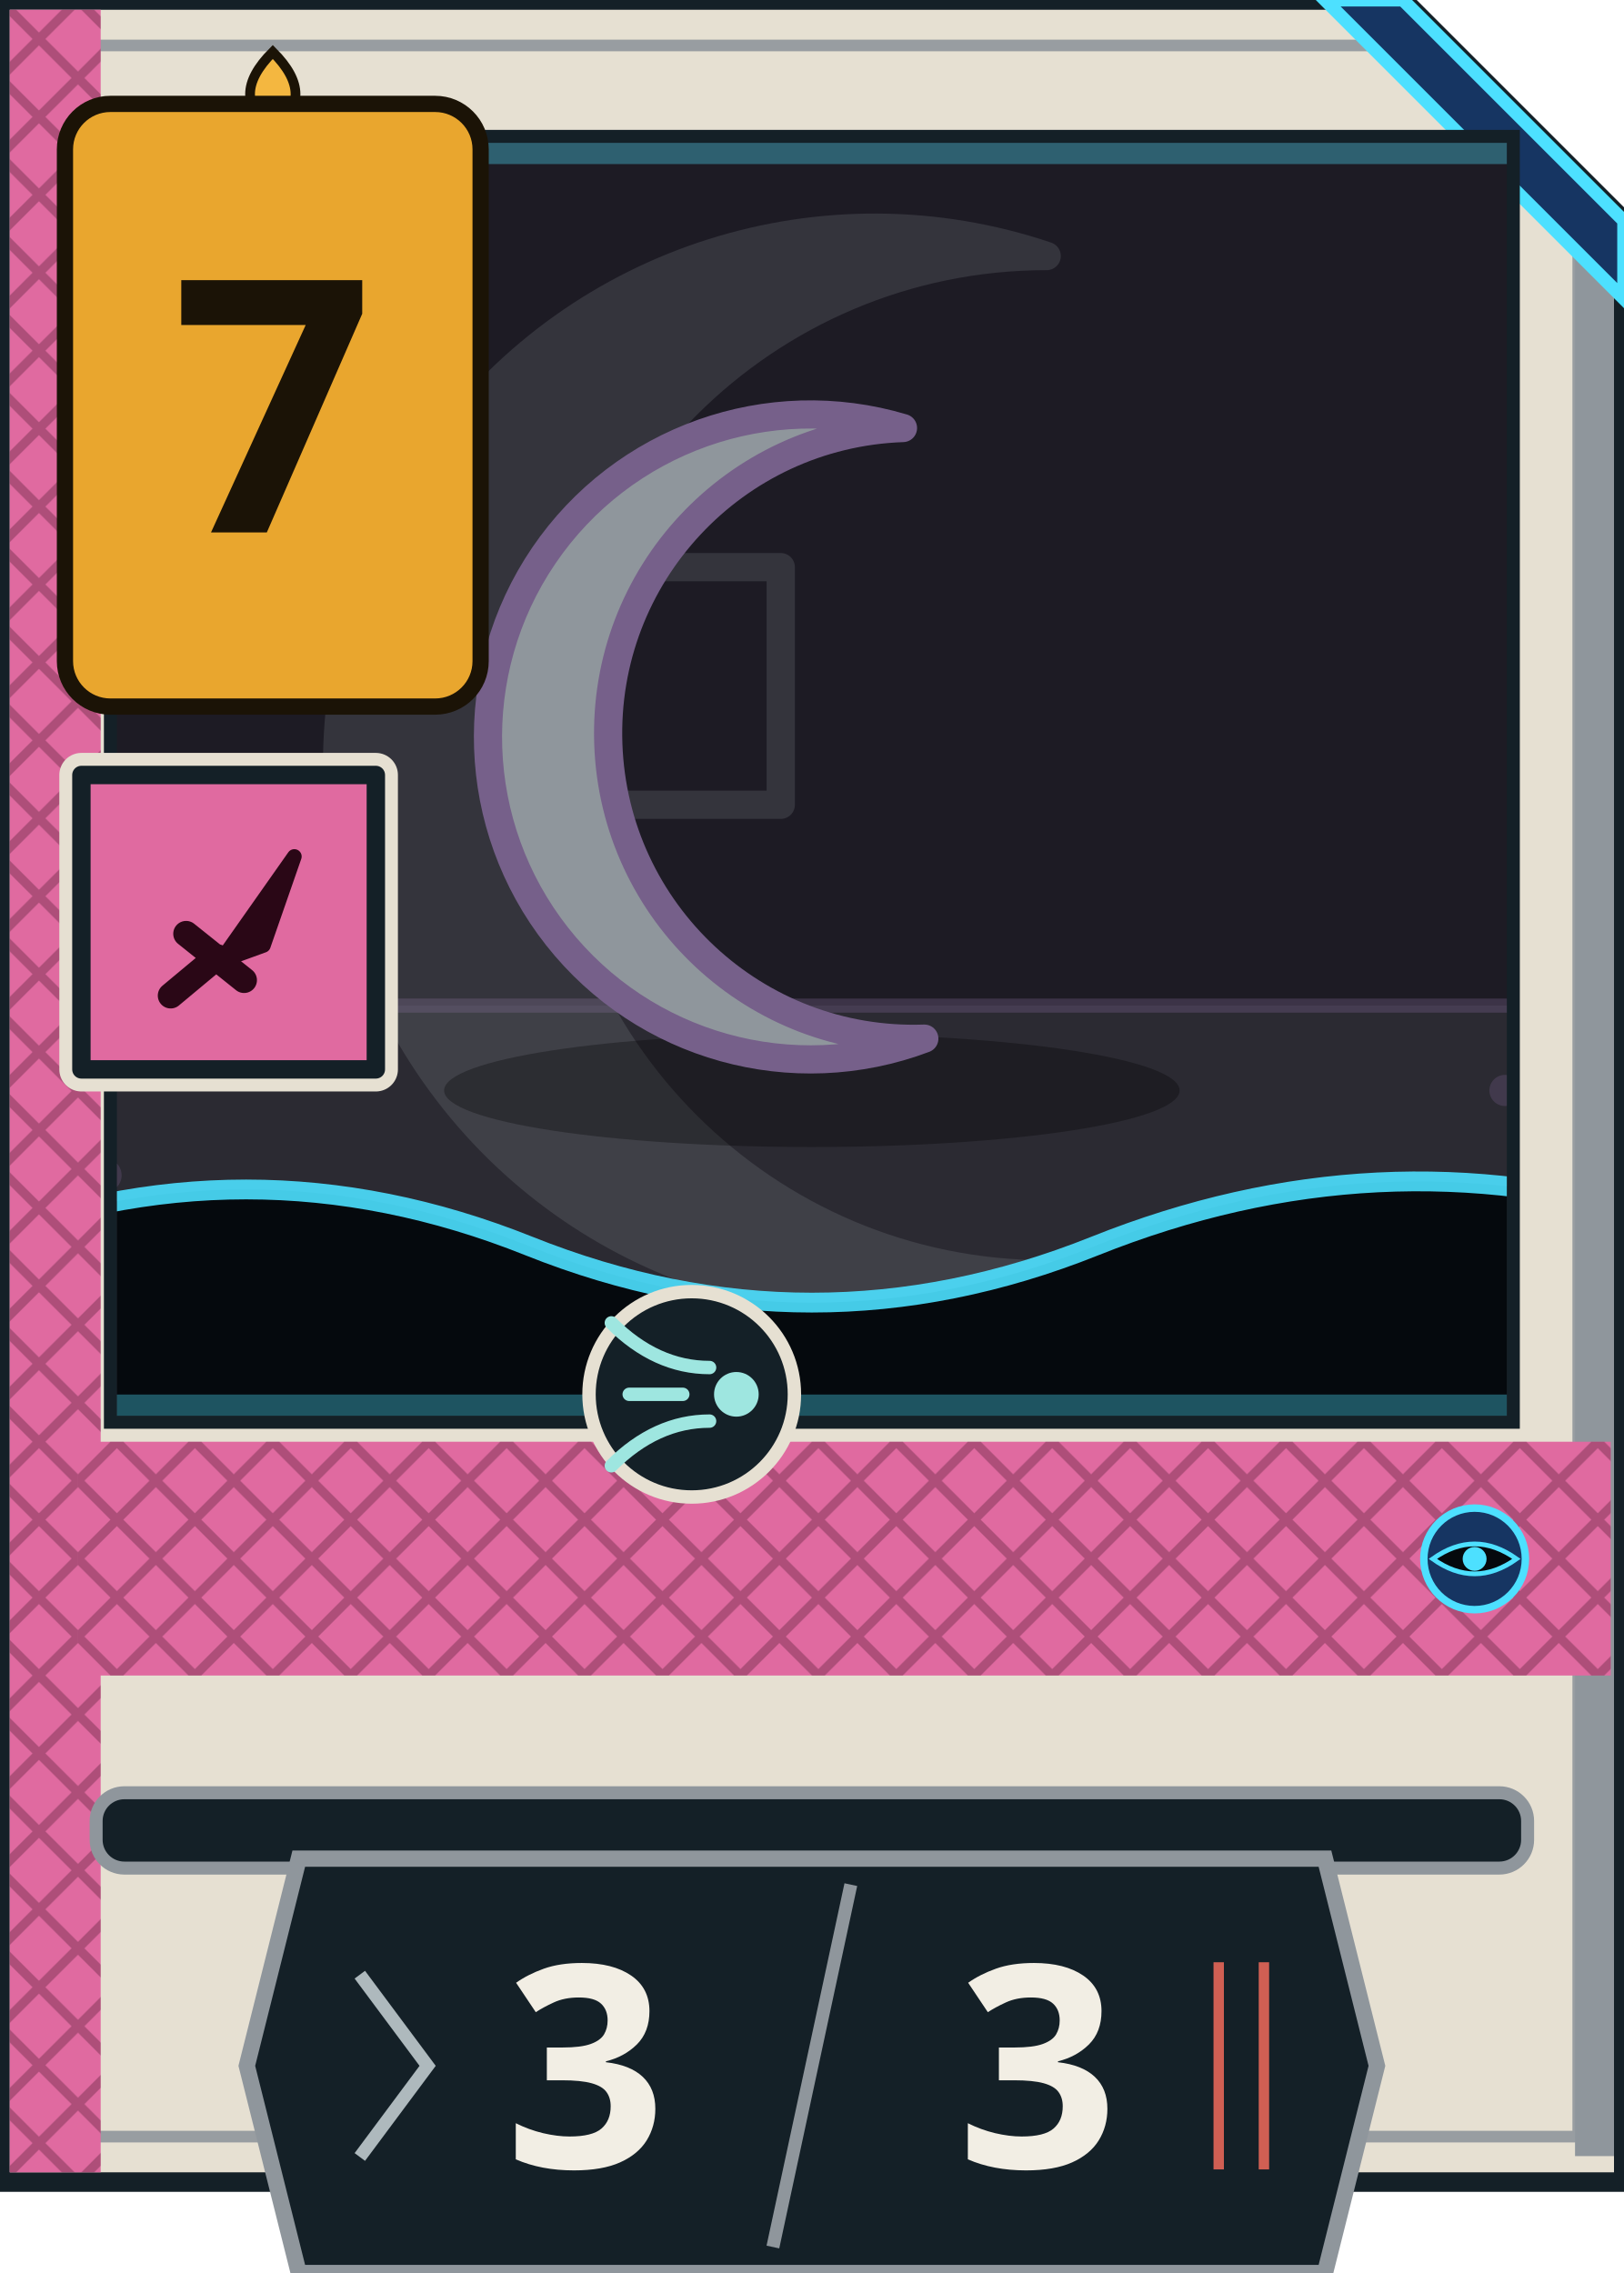
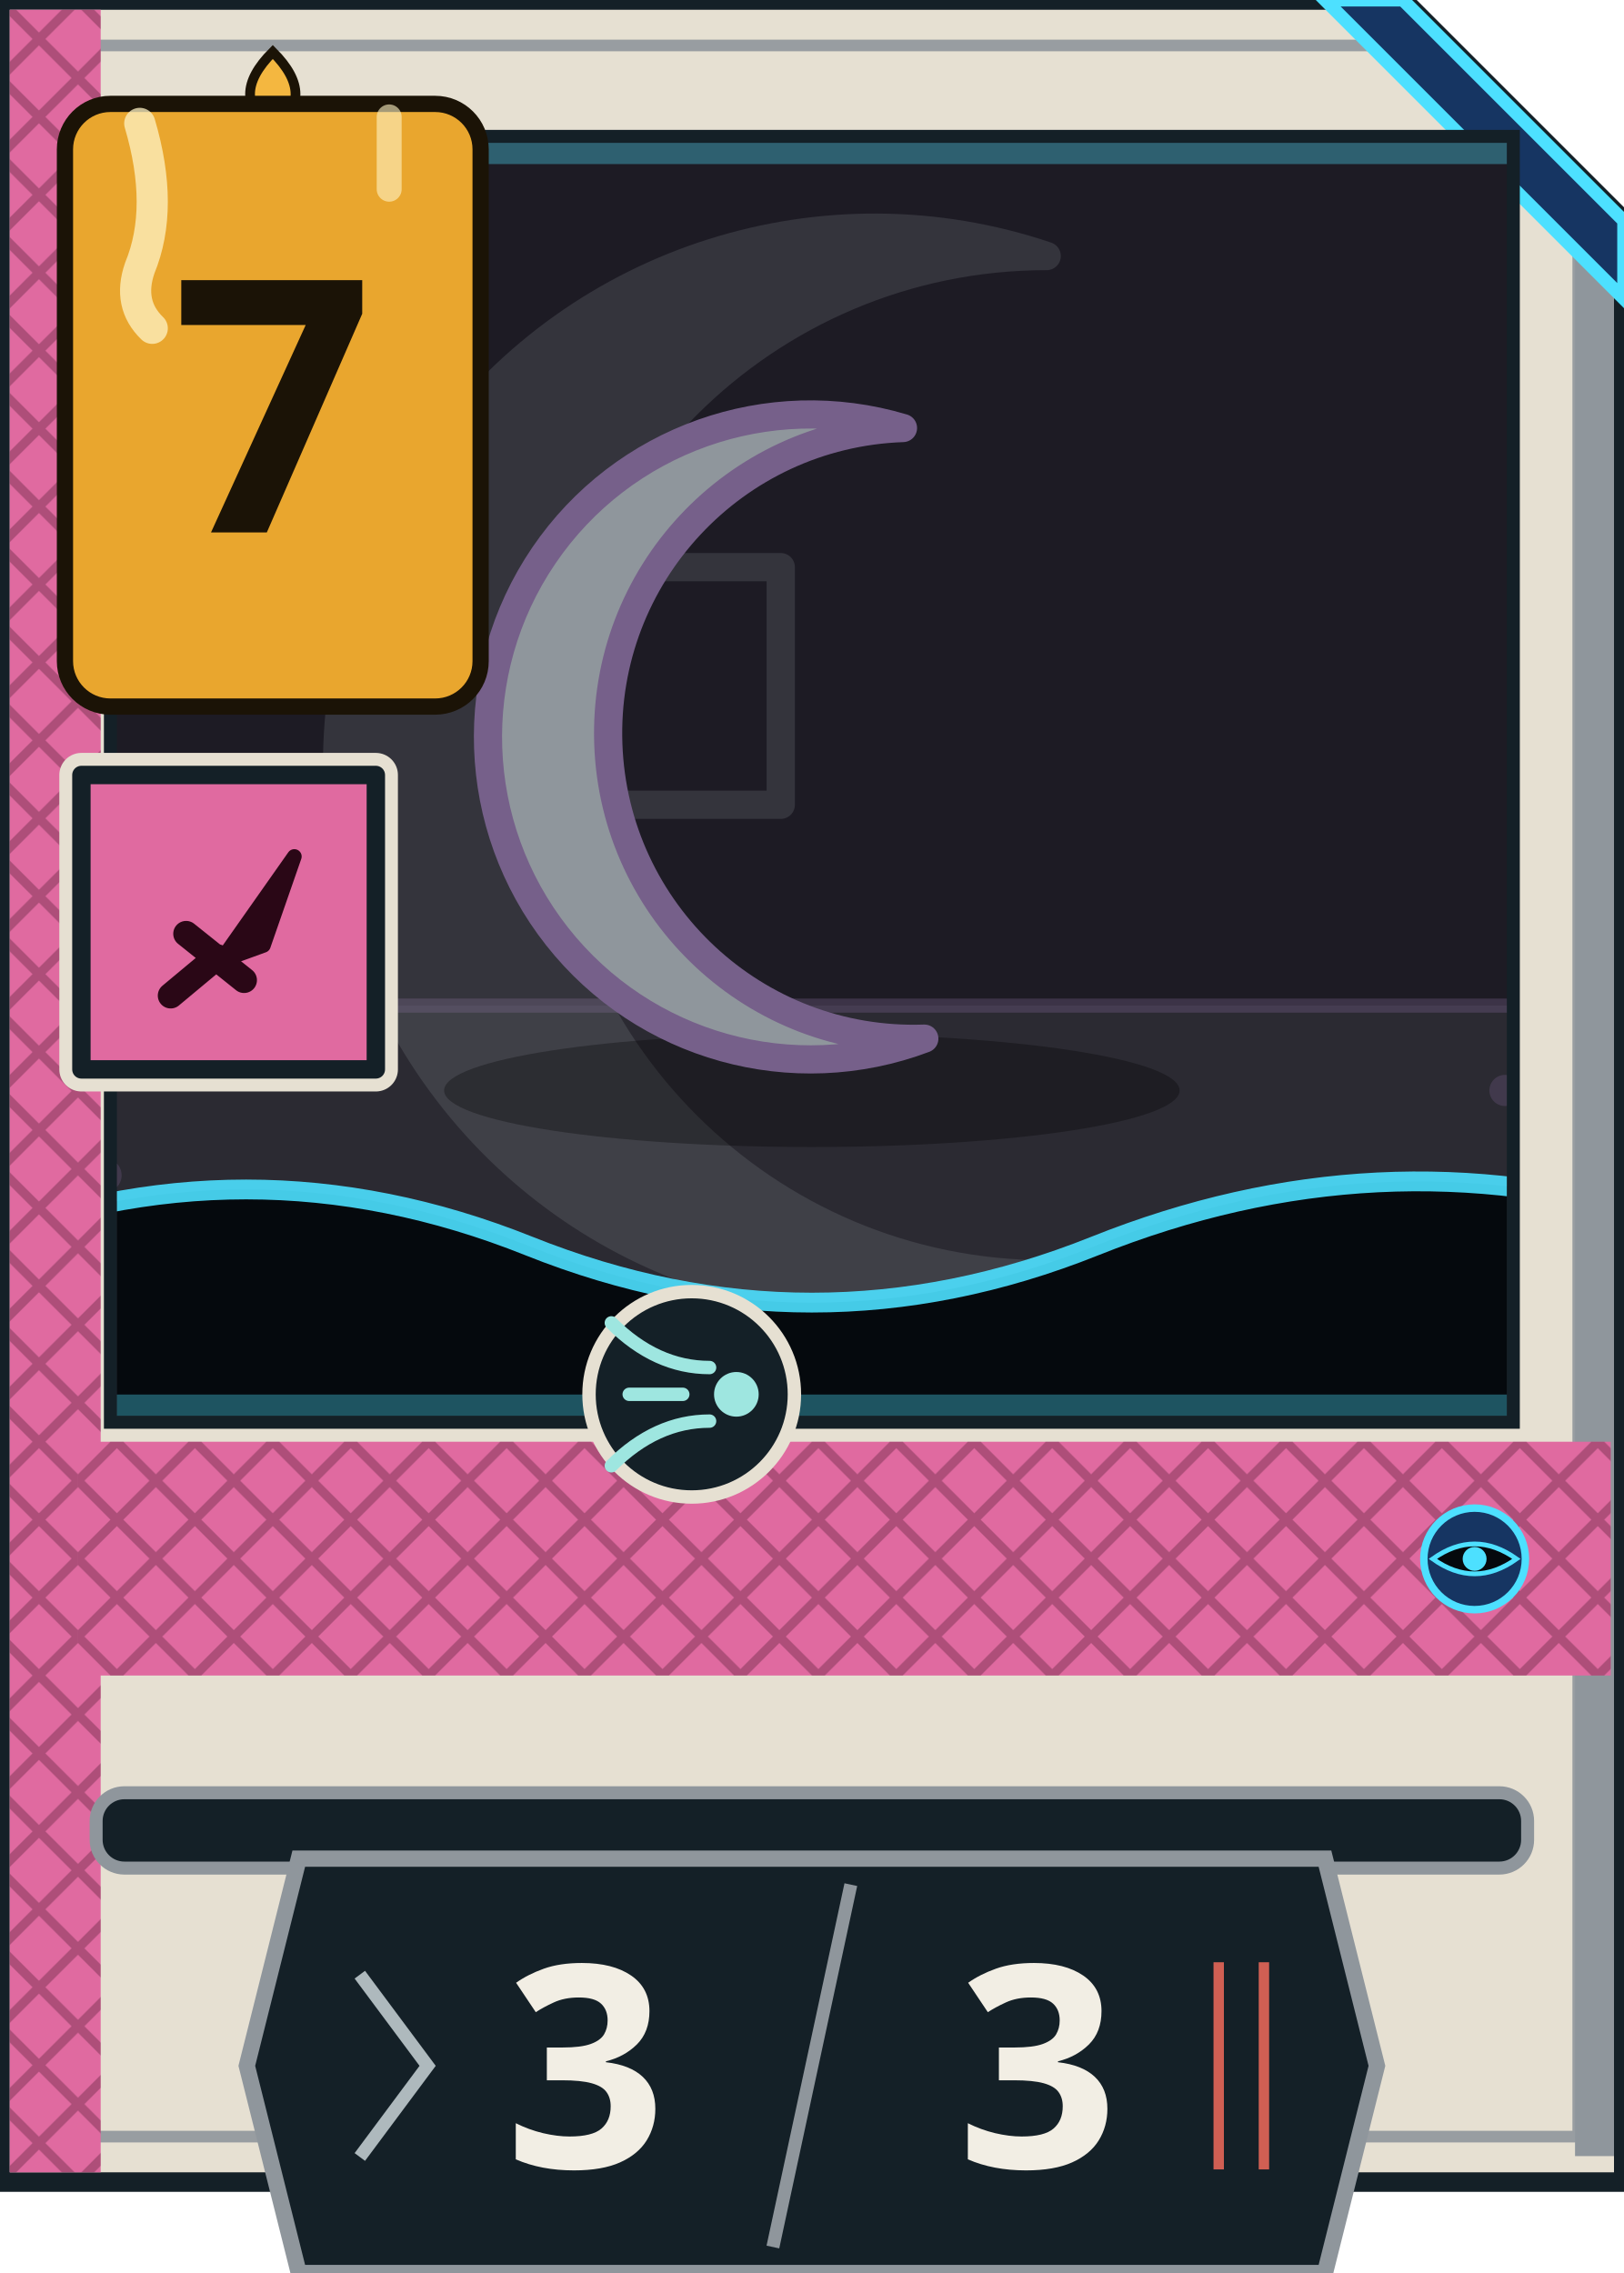
<svg xmlns="http://www.w3.org/2000/svg" viewBox="0 0 250 350" width="250" height="350">
  <path d="M0 0H216L250 34V336H0Z" fill="#E6E0D2" stroke="#142027" stroke-width="3" stroke-linejoin="round" />
  <path d="M7 7H213.2L243 36.8V329H7Z" fill="none" stroke="#8F969C" stroke-opacity="0.9" stroke-width="1.8" />
  <defs>
    <pattern id="spat-atkdraw" width="12" height="12" patternUnits="userSpaceOnUse">
      <g opacity="0.28">
        <path d="M0 0L12 12M12 0L0 12" stroke="#2A0716" stroke-width="1.4" />
      </g>
    </pattern>
  </defs>
  <rect x="1.5" y="1.5" width="14" height="333" fill="#E06AA0" />
  <rect x="1.5" y="1.5" width="14" height="333" fill="url(#spat-atkdraw)" />
  <rect x="242.5" y="38" width="6" height="294" fill="#8F969C" />
  <path d="M204 0H216L250 34V46Z" fill="#163562" stroke="#4DE0FF" stroke-width="2" />
  <rect x="16" y="20" width="218" height="200" fill="#142027" />
  <svg x="18" y="22" width="214" height="196" viewBox="0 0 120 90" preserveAspectRatio="xMidYMid slice" overflow="hidden">
    <rect width="120" height="90" fill="#1D1B24" />
    <path d="M0 61H120V90H0Z" fill="#8F969C" fill-opacity=".12" />
    <path d="M0 61H120" stroke="#76608A" stroke-opacity=".35" stroke-width="1" />
    <circle cx="32" cy="88" r="1.0" fill="#76608A" fill-opacity=".3" />
    <circle cx="109" cy="67" r="1.1" fill="#76608A" fill-opacity=".3" />
    <circle cx="10" cy="73" r="1.2" fill="#76608A" fill-opacity=".3" />
    <circle cx="105" cy="81" r="1.1" fill="#76608A" fill-opacity=".3" />
    <circle cx="44" cy="83" r="1.4" fill="#76608A" fill-opacity=".3" />
    <circle cx="37" cy="79" r="1.0" fill="#76608A" fill-opacity=".3" />
    <g opacity=".2">
      <g transform="translate(64.6 44.0) rotate(0) scale(40.0)" stroke-width="0.050" stroke-linejoin="round" stroke-linecap="round">
        <path d="M.3-.9A.95.95 0 1 0 .3.9A.7.7 0 1 1 .3-.9Z" fill="#8F969C" stroke="#8F969C" />
        <rect x="-.55" y="-.35" width=".38" height=".42" fill="#1D1B24" stroke="#8F969C" />
      </g>
    </g>
    <ellipse cx="60" cy="67" rx="26" ry="4" fill="#000" fill-opacity=".3" />
    <g transform="translate(60.0 42.0) rotate(-2) scale(24.0)" stroke-width="0.083" stroke-linejoin="round" stroke-linecap="round">
      <path d="M.3-.9A.95.95 0 1 0 .3.9A.7.7 0 1 1 .3-.9Z" fill="#8F969C" stroke="#76608A" />
    </g>
    <path d="M0 78Q20 70 40 78T80 78T120 76V90H0Z" fill="#05090D" />
    <path d="M0 78Q20 70 40 78T80 78T120 76" fill="none" stroke="#4DE0FF" stroke-width="1.4" stroke-opacity=".9" />
    <rect width="120" height="90" fill="none" stroke="#4DE0FF" stroke-opacity=".35" stroke-width="3" />
  </svg>
  <defs>
    <pattern id="pat-atkdraw" width="12" height="12" patternUnits="userSpaceOnUse">
      <g opacity="0.28">
        <path d="M0 0L12 12M12 0L0 12" stroke="#2A0716" stroke-width="1.4" />
      </g>
    </pattern>
  </defs>
  <rect x="12" y="222" width="236" height="36" fill="#E06AA0" />
  <rect x="12" y="222" width="236" height="36" fill="url(#pat-atkdraw)" />
  <g transform="translate(8 114.8) scale(1.133333)">
    <path d="M4 4H44V44H4Z" fill="none" stroke="#E6E0D2" stroke-width="6" stroke-linejoin="round" />
    <path d="M4 4H44V44H4Z" fill="#E06AA0" stroke="#142027" stroke-width="2.5" stroke-linejoin="round" />
    <g transform="translate(24.0 24.0) rotate(0) scale(10.5)" stroke-width="0.190" stroke-linejoin="round" stroke-linecap="round">
      <path d="M-.1.5L.85-.85L.45.3Z" fill="#2A0716" stroke="#2A0716" />
      <path d="M-.55.15L.2.75M-.15.45L-.75.95" stroke="#2A0716" stroke-width="0.333" />
    </g>
  </g>
  <g transform="translate(216 229) scale(.46)">
    <circle cx="24" cy="24" r="17" fill="#163562" stroke="#4DE0FF" stroke-width="2.5" />
    <path d="M10 24Q24 14 38 24Q24 34 10 24Z" fill="#05090D" stroke="#4DE0FF" stroke-width="1.6" />
    <circle cx="24" cy="24" r="4" fill="#4DE0FF" />
  </g>
  <g transform="translate(90 198.2) scale(0.6875)">
    <circle cx="24" cy="24" r="23" fill="#142027" stroke="#E6E0D2" stroke-width="3" />
    <circle cx="34" cy="24" r="5" fill="#9EE6E0" />
    <path d="M28 18Q16 18 6 8M28 30Q16 30 6 40M22 24H10" fill="none" stroke="#9EE6E0" stroke-width="3" stroke-linecap="round" />
  </g>
  <g transform="translate(10 16)">
    <path d="M32 -8Q39 -1 32 4Q25 -1 32 -8Z" fill="#F4B740" stroke="#1B1306" stroke-width="1.5" />
    <rect width="64" height="92.8" rx="7" fill="#E9A62E" stroke="#1B1306" stroke-width="2.5" />
+     <path d="M11.52 3q3.84 12.992 0 22.272q-1.92 5.568 1.92 9.28" fill="none" stroke="#FFF3C4" stroke-opacity=".75" stroke-width="4.8" stroke-linecap="round" />
+     <path d="M49.92 2v11.136" stroke="#FFF3C4" stroke-opacity=".6" stroke-width="3.84" stroke-linecap="round" />
    <text x="32" y="65.984" text-anchor="middle" font-size="54.4" font-weight="800" fill="#1B1306" font-family="'Noto Sans KR','Malgun Gothic','Apple SD Gothic Neo',system-ui,sans-serif">7</text>
  </g>
  <rect x="14.8" y="276.05" width="220.4" height="11.6" rx="4.35" fill="#142027" stroke="#8F969C" stroke-width="2" />
  <g transform="translate(38 286.2)">
    <path d="M8 0H166L174 31.9L166 63.8H8L0 31.9Z" fill="#142027" stroke="#8F969C" stroke-width="2.5" />
    <path d="M93 4L81 59.8" stroke="#8F969C" stroke-width="2" />
    <path d="M17.4 17.864L27.84 31.9L17.4 45.936" fill="none" stroke="#AEB9BD" stroke-width="2" />
    <path d="M156.6 15.95V47.85M149.64 15.95V47.85" stroke="#FF6F5E" stroke-opacity=".8" stroke-width="1.6" />
    <text x="52.2" y="47.56" text-anchor="middle" font-size="43.5" font-weight="800" fill="#F2EEE4" font-family="'Noto Sans KR','Malgun Gothic','Apple SD Gothic Neo',system-ui,sans-serif">3</text>
    <text x="121.8" y="47.56" text-anchor="middle" font-size="43.5" font-weight="800" fill="#F2EEE4" font-family="'Noto Sans KR','Malgun Gothic','Apple SD Gothic Neo',system-ui,sans-serif">3</text>
  </g>
</svg>
